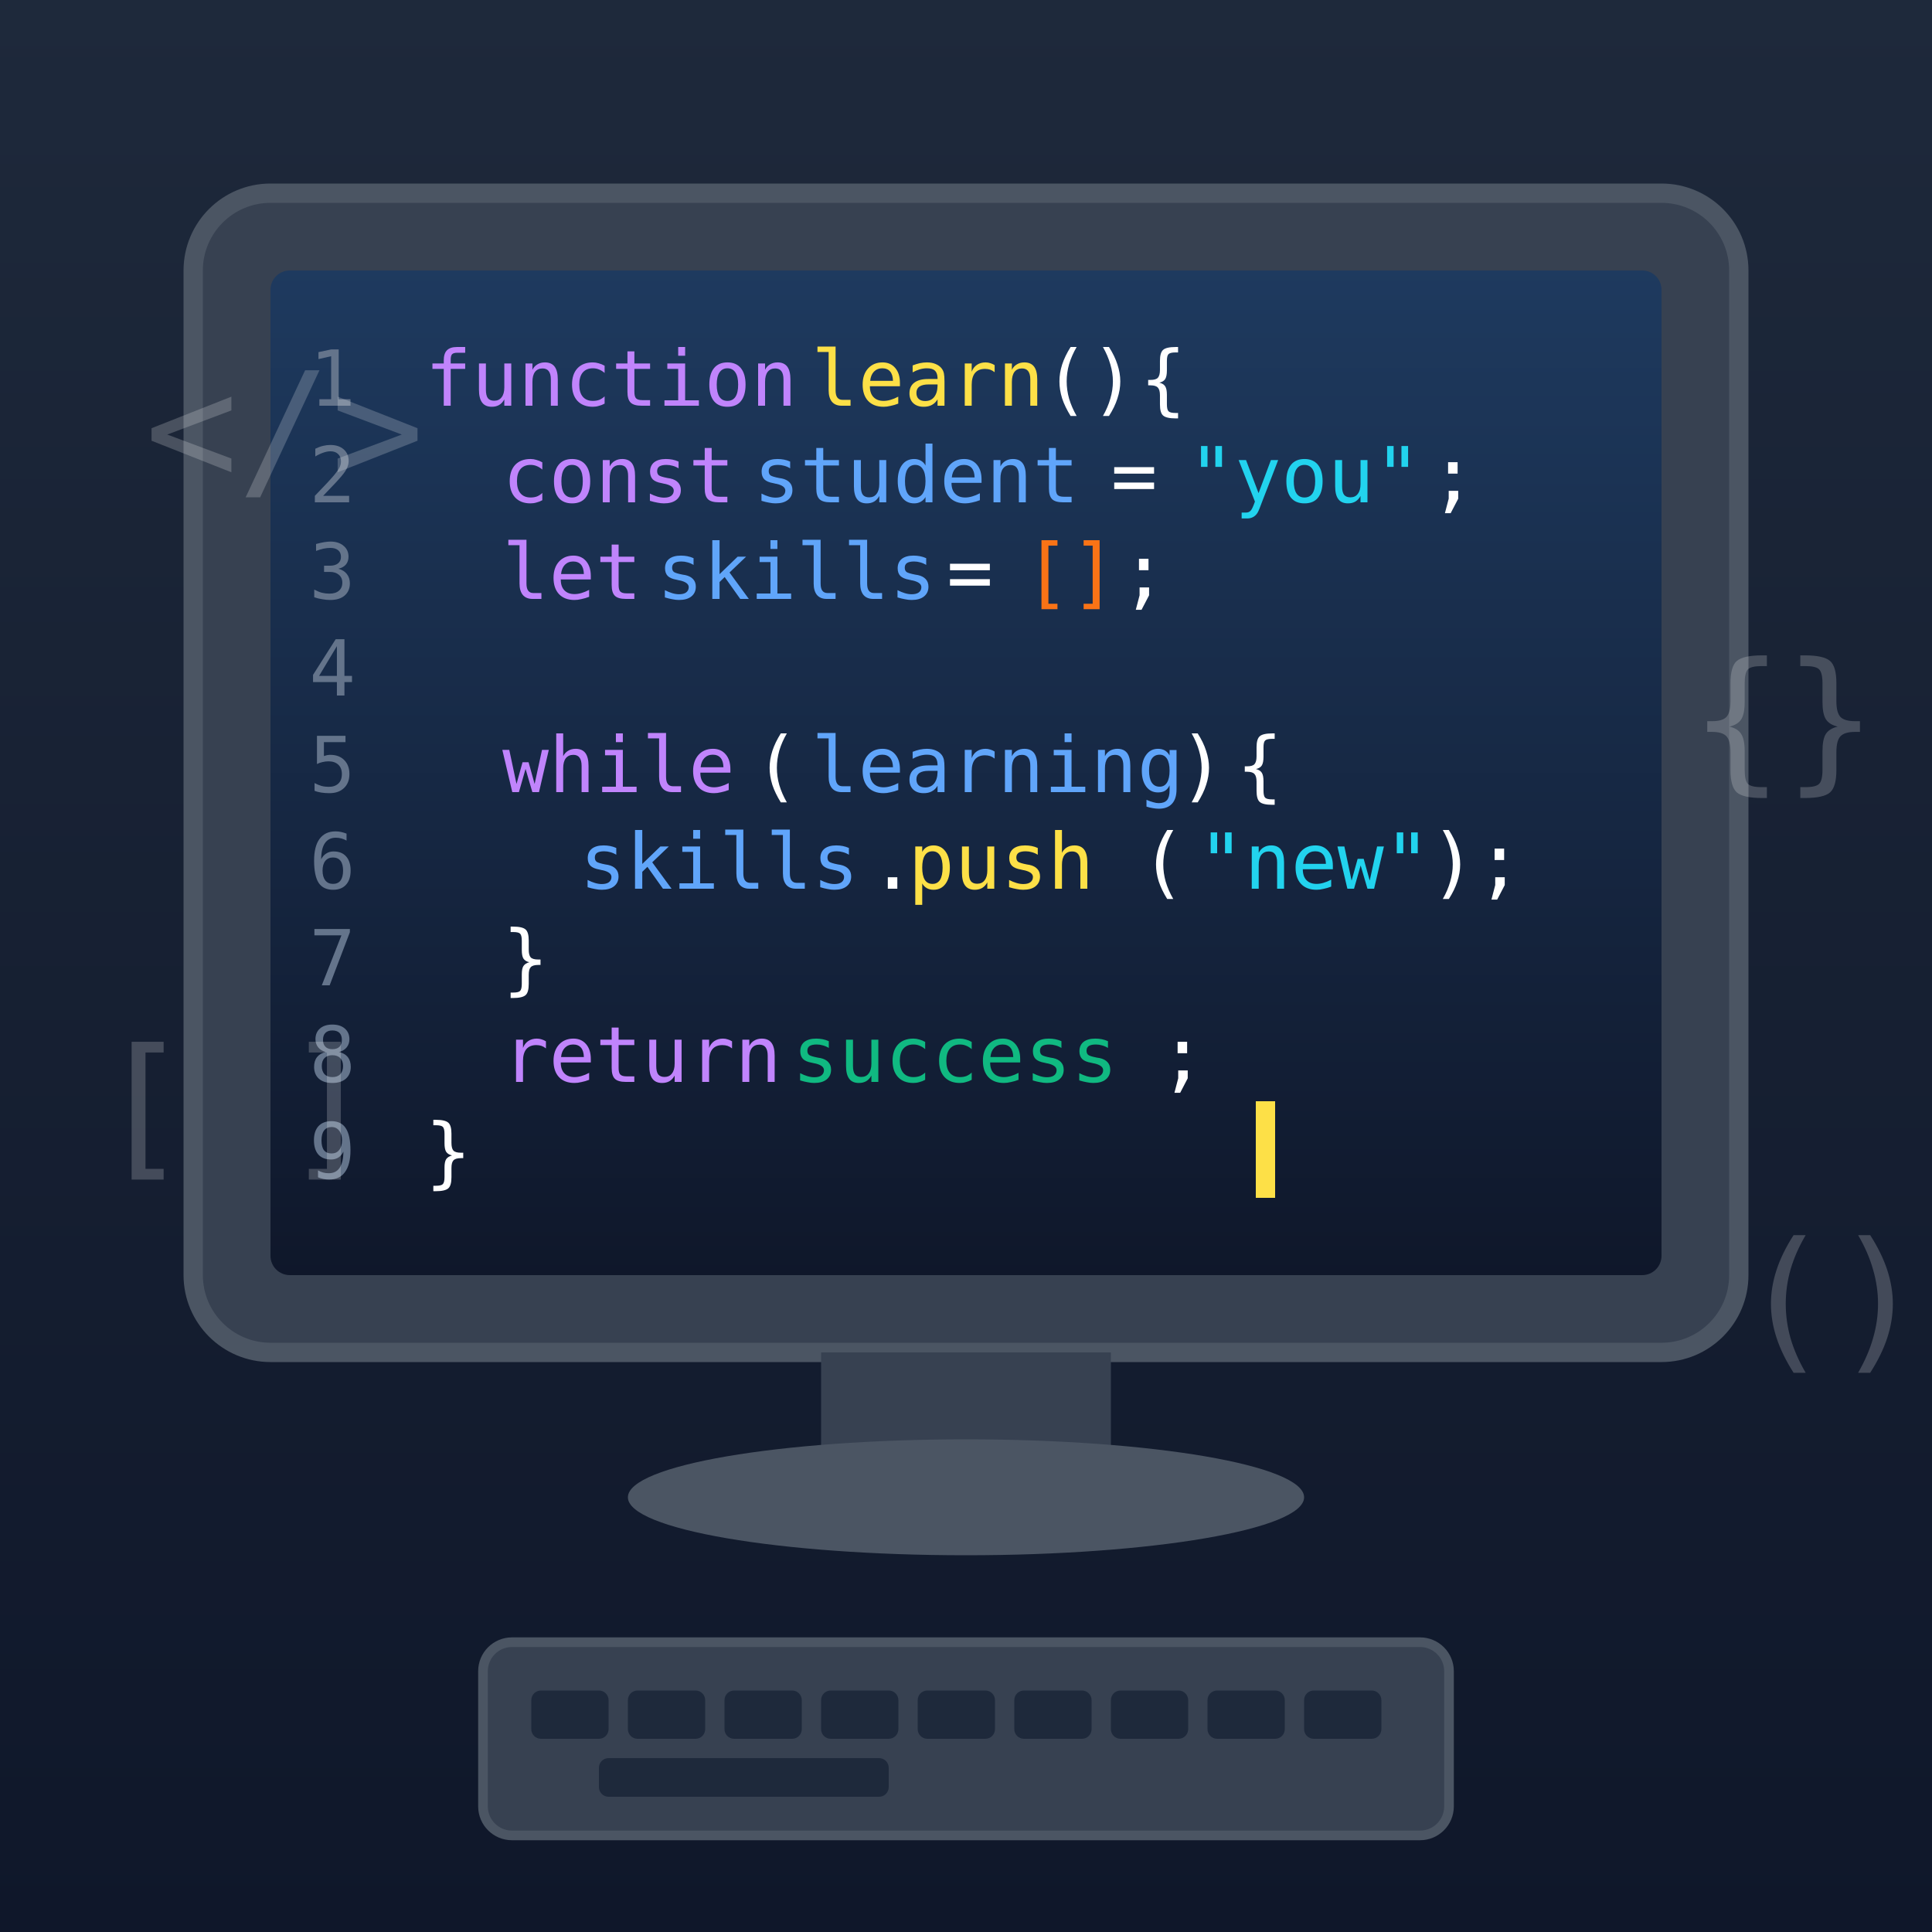
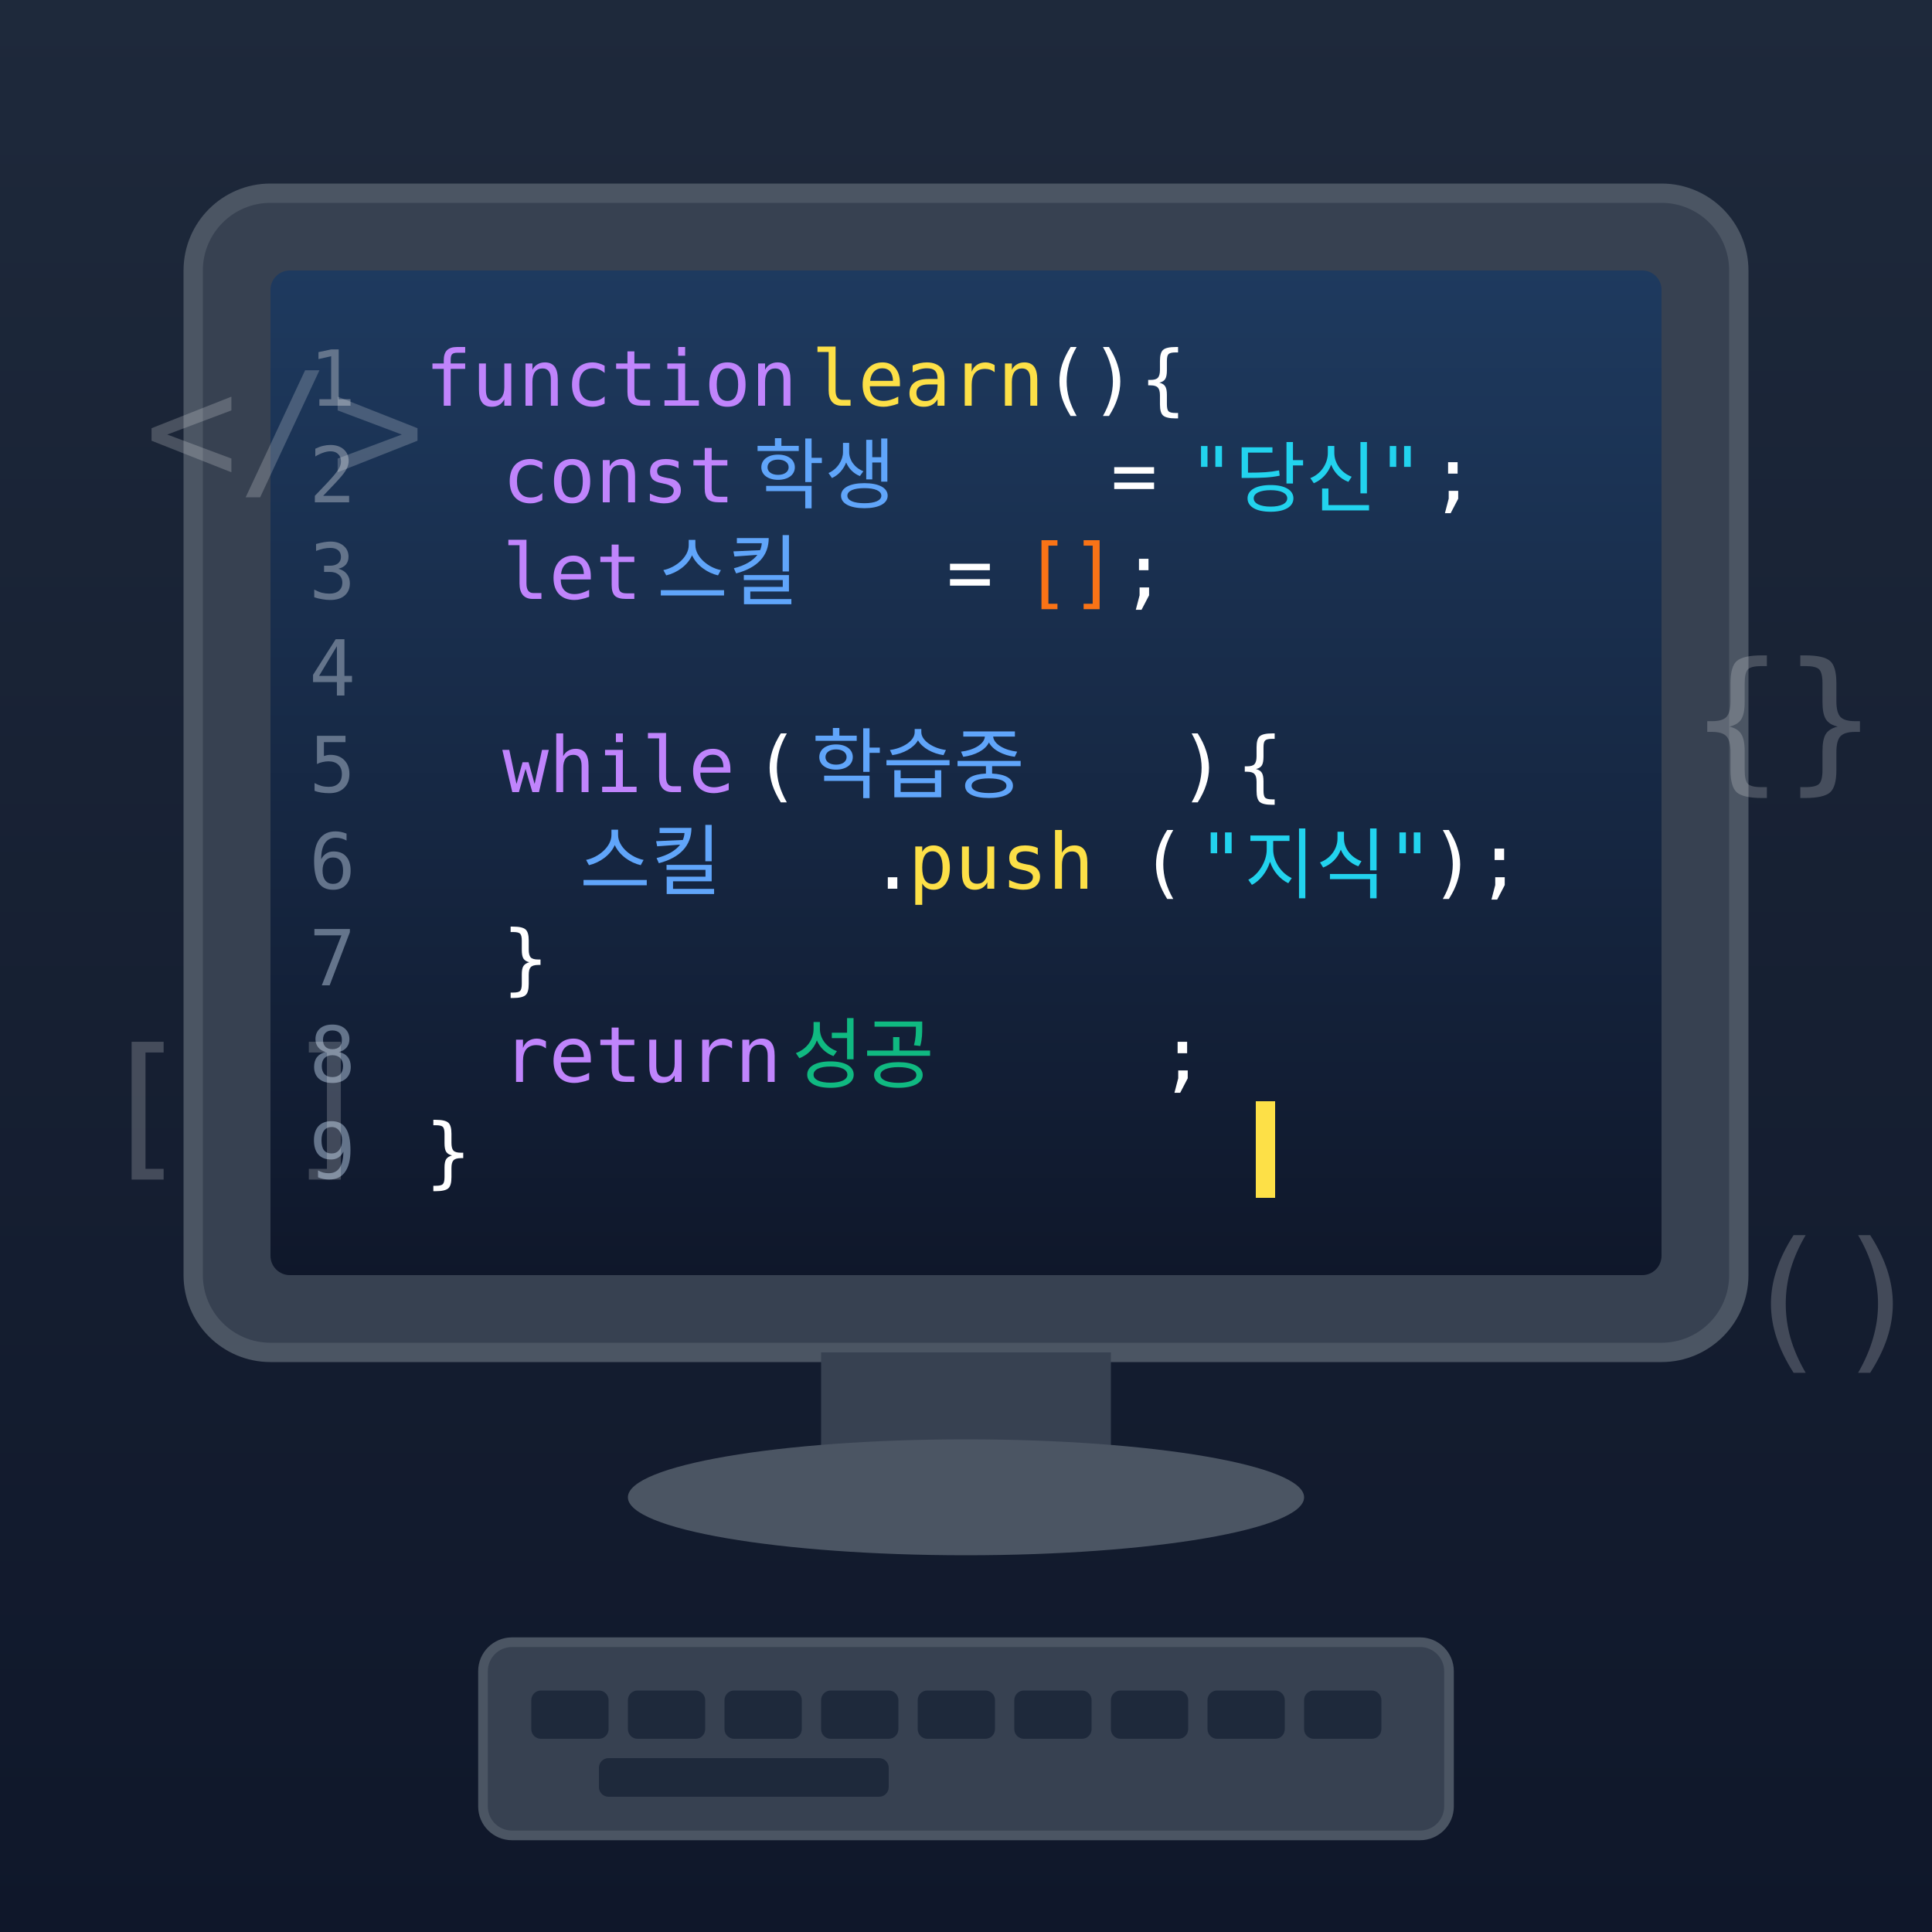
<svg xmlns="http://www.w3.org/2000/svg" viewBox="0 0 200 200" width="200" height="200">
  <defs>
    <linearGradient id="codeBg" x1="0%" y1="0%" x2="0%" y2="100%">
      <stop offset="0%" style="stop-color:#1E293B" />
      <stop offset="100%" style="stop-color:#0F172A" />
    </linearGradient>
    <linearGradient id="screenGlow" x1="0%" y1="0%" x2="0%" y2="100%">
      <stop offset="0%" style="stop-color:#1E3A5F" />
      <stop offset="100%" style="stop-color:#0F172A" />
    </linearGradient>
  </defs>
  <rect width="200" height="200" fill="url(#codeBg)" />
  <rect x="20" y="20" width="160" height="120" rx="8" fill="#374151" stroke="#4B5563" stroke-width="2" />
  <rect x="28" y="28" width="144" height="104" rx="2" fill="url(#screenGlow)" />
  <g font-family="monospace" font-size="8">
    <text x="32" y="42" fill="#64748B">1</text>
    <text x="32" y="52" fill="#64748B">2</text>
    <text x="32" y="62" fill="#64748B">3</text>
    <text x="32" y="72" fill="#64748B">4</text>
    <text x="32" y="82" fill="#64748B">5</text>
    <text x="32" y="92" fill="#64748B">6</text>
    <text x="32" y="102" fill="#64748B">7</text>
    <text x="32" y="112" fill="#64748B">8</text>
    <text x="32" y="122" fill="#64748B">9</text>
    <text x="44" y="42" fill="#C084FC">function</text>
    <text x="84" y="42" fill="#FDE047">learn</text>
    <text x="108" y="42" fill="white">()</text>
    <text x="118" y="42" fill="white">{</text>
    <text x="52" y="52" fill="#C084FC">const</text>
-     <text x="78" y="52" fill="#60A5FA">student</text>
+     <text x="78" y="52" fill="#60A5FA">학생</text>
    <text x="115" y="52" fill="white">=</text>
-     <text x="123" y="52" fill="#22D3EE">"you"</text>
+     <text x="123" y="52" fill="#22D3EE">"당신"</text>
    <text x="148" y="52" fill="white">;</text>
    <text x="52" y="62" fill="#C084FC">let</text>
-     <text x="68" y="62" fill="#60A5FA">skills</text>
+     <text x="68" y="62" fill="#60A5FA">스킬</text>
    <text x="98" y="62" fill="white">=</text>
    <text x="106" y="62" fill="#F97316">[]</text>
    <text x="116" y="62" fill="white">;</text>
    <text x="52" y="72" fill="white" />
    <text x="52" y="82" fill="#C084FC">while</text>
    <text x="78" y="82" fill="white">(</text>
-     <text x="84" y="82" fill="#60A5FA">learning</text>
+     <text x="84" y="82" fill="#60A5FA">학습중</text>
    <text x="122" y="82" fill="white">)</text>
    <text x="128" y="82" fill="white">{</text>
-     <text x="60" y="92" fill="#60A5FA">skills</text>
+     <text x="60" y="92" fill="#60A5FA">스킬</text>
    <text x="90" y="92" fill="white">.</text>
    <text x="94" y="92" fill="#FDE047">push</text>
    <text x="118" y="92" fill="white">(</text>
-     <text x="124" y="92" fill="#22D3EE">"new"</text>
+     <text x="124" y="92" fill="#22D3EE">"지식"</text>
    <text x="148" y="92" fill="white">);</text>
    <text x="52" y="102" fill="white">}</text>
    <text x="52" y="112" fill="#C084FC">return</text>
-     <text x="82" y="112" fill="#10B981">success</text>
+     <text x="82" y="112" fill="#10B981">성공</text>
    <text x="120" y="112" fill="white">;</text>
    <text x="44" y="122" fill="white">}</text>
  </g>
  <rect x="130" y="114" width="2" height="10" fill="#FDE047" />
  <rect x="85" y="140" width="30" height="15" fill="#374151" />
  <ellipse cx="100" cy="155" rx="35" ry="6" fill="#4B5563" />
  <rect x="50" y="170" width="100" height="20" rx="3" fill="#374151" stroke="#4B5563" stroke-width="1" />
  <g fill="#1E293B">
    <rect x="55" y="175" width="8" height="5" rx="1" />
    <rect x="65" y="175" width="8" height="5" rx="1" />
    <rect x="75" y="175" width="8" height="5" rx="1" />
    <rect x="85" y="175" width="8" height="5" rx="1" />
    <rect x="95" y="175" width="8" height="5" rx="1" />
    <rect x="105" y="175" width="8" height="5" rx="1" />
    <rect x="115" y="175" width="8" height="5" rx="1" />
    <rect x="125" y="175" width="8" height="5" rx="1" />
    <rect x="135" y="175" width="8" height="5" rx="1" />
    <rect x="62" y="182" width="30" height="4" rx="1" />
  </g>
  <g fill="white" opacity="0.2" font-family="monospace" font-size="16">
    <text x="15" y="50">&lt;/&gt;</text>
    <text x="175" y="80">{}</text>
    <text x="10" y="120">[ ]</text>
    <text x="180" y="140">()</text>
  </g>
</svg>
